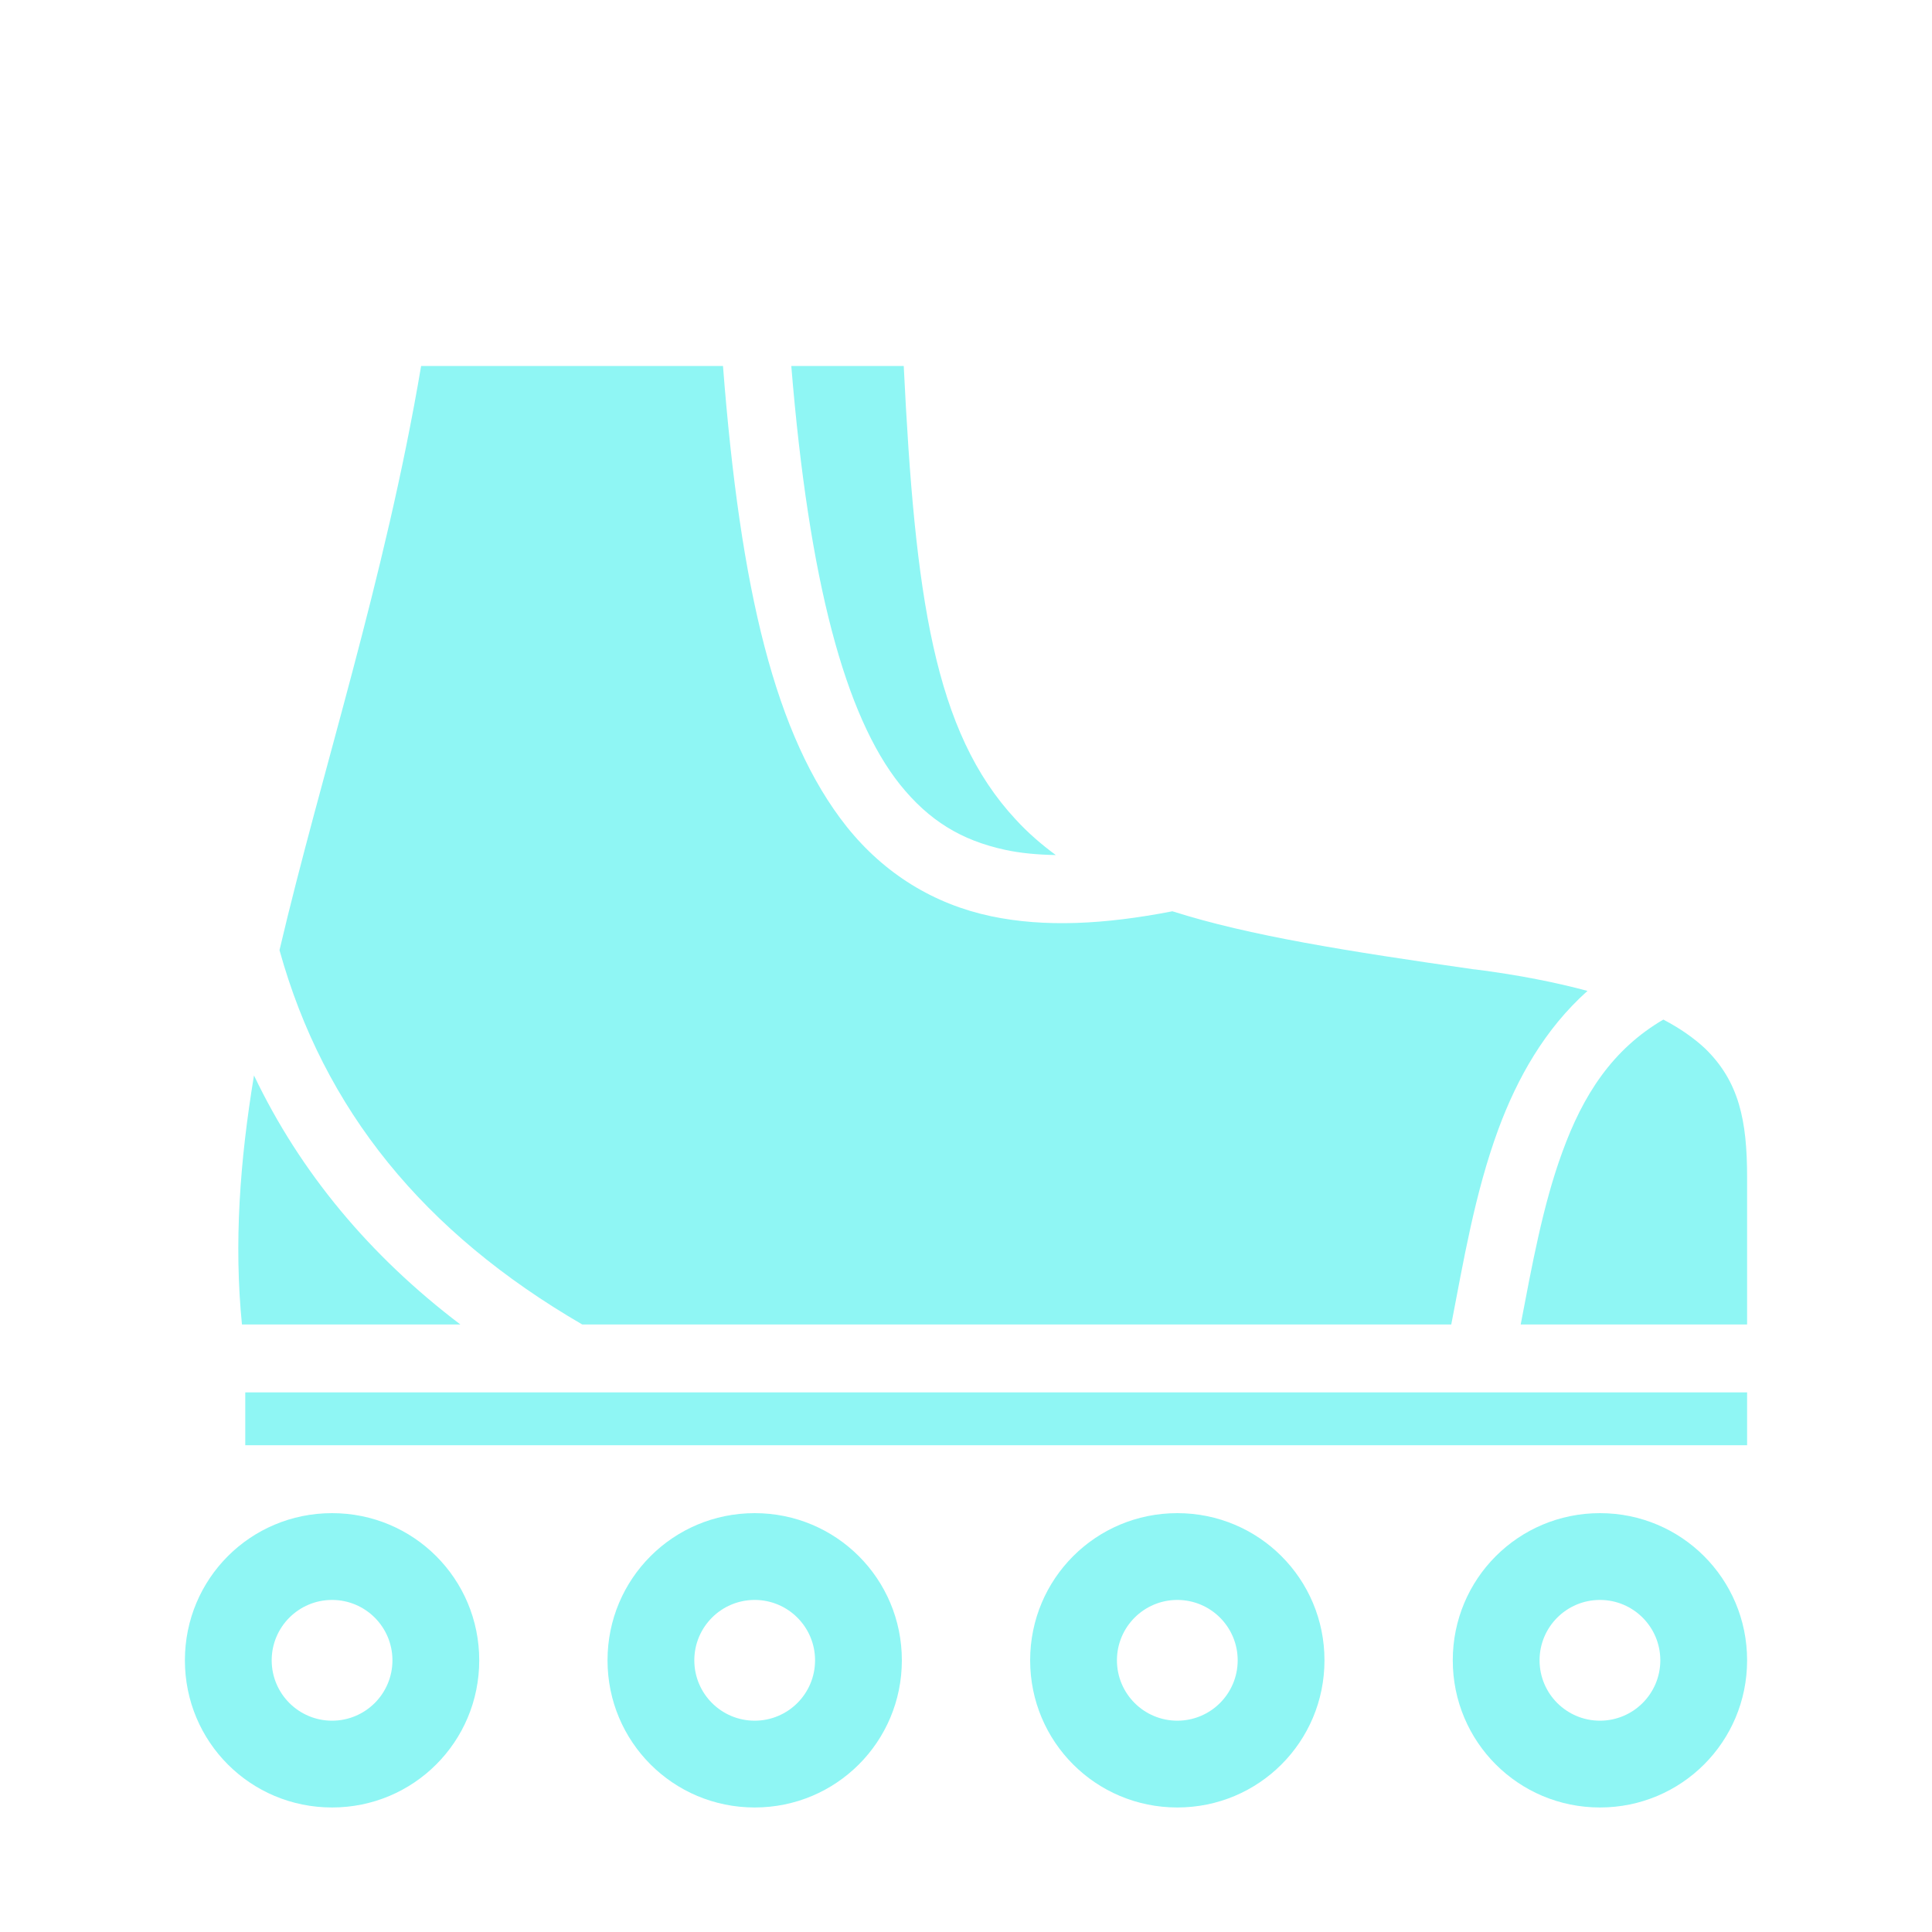
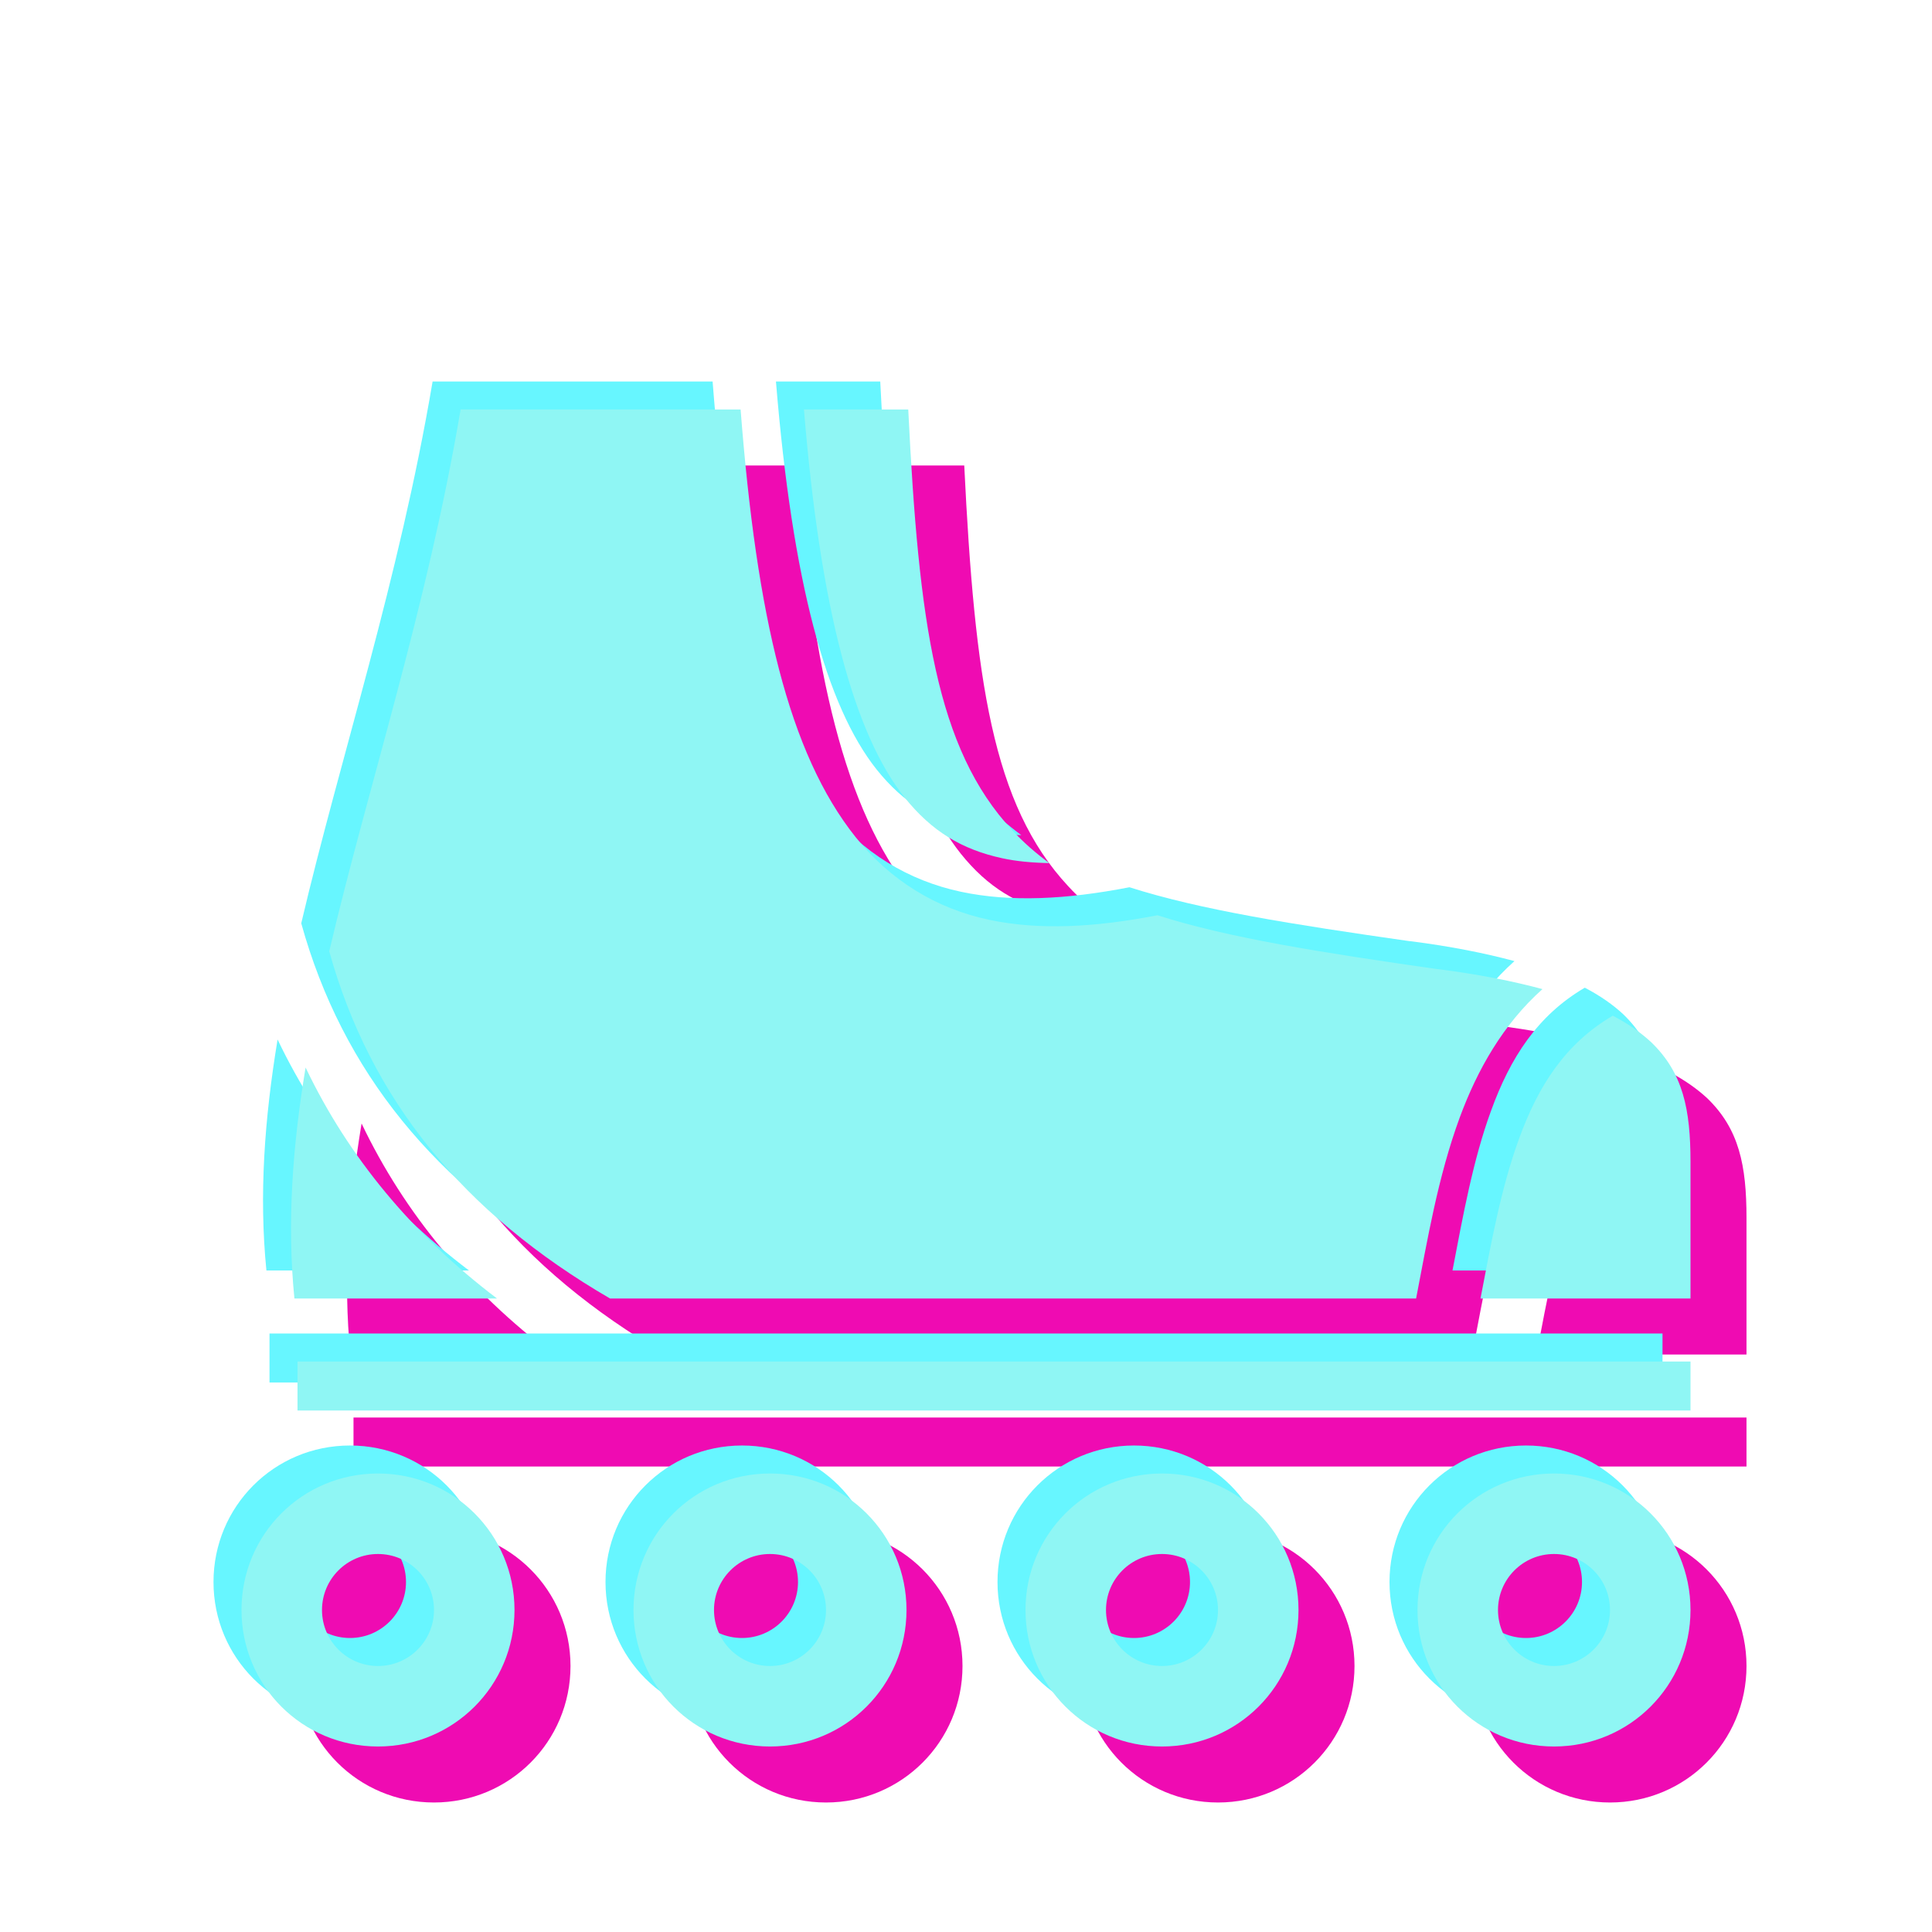
- <svg xmlns="http://www.w3.org/2000/svg" viewBox="0 0 512 512">
+ <svg xmlns="http://www.w3.org/2000/svg" viewBox="-20 -20 552 552">
+   <path fill="#ef0bb2" transform="translate(16 16)" d="M111.6 97c-9.6 56.8-26.44 107.6-37.53 154.8 11.74 42.3 38.23 74.8 80.23 99.2h230.3c3.2-16.5 6.2-34.7 12.5-51.8 5-13.5 12.3-26.5 23.6-36.6-8.2-2.2-18-4.2-29.8-5.7h-.2c-33.5-4.8-59.6-8.9-80-15.4-18 3.5-33.9 4.3-48.1 1.3-15.1-3.2-28.2-11.2-38.2-23.7-19-23.9-28.2-62.8-32.8-122.1zm98.1 0c4.7 57.2 14.3 92.7 28.8 110.9 7.7 9.6 16.3 14.8 27.8 17.3 4.1.9 8.6 1.3 13.5 1.4-3.8-2.8-7.4-5.9-10.6-9.4-21.7-23.3-26.7-59.1-29.7-120.2zm231.1 173.2c-13.5 7.9-21.3 20-26.8 35.2-5.1 13.9-8 29.9-11 45.6h60v-39c0-15-2.1-25.4-11.2-34.2-2.8-2.6-6.4-5.2-11-7.6zM67.31 285c-3.74 22.6-5.34 44.5-3.19 66H122c-24-18.2-42.43-40.3-54.69-66zM65 369v14h398v-14zm23 32c-21.65 0-39 17.4-39 39s17.35 39 39 39c21.6 0 39-17.4 39-39s-17.4-39-39-39zm112 0c-21.6 0-39 17.4-39 39s17.4 39 39 39 39-17.4 39-39-17.4-39-39-39zm112 0c-21.6 0-39 17.4-39 39s17.4 39 39 39 39-17.4 39-39-17.4-39-39-39zm112 0c-21.6 0-39 17.4-39 39s17.4 39 39 39 39-17.4 39-39-17.4-39-39-39zM88 424a16 16 0 0 1 16 16 16 16 0 0 1-16 16 16 16 0 0 1-16-16 16 16 0 0 1 16-16zm112 0a16 16 0 0 1 16 16 16 16 0 0 1-16 16 16 16 0 0 1-16-16 16 16 0 0 1 16-16zm112 0a16 16 0 0 1 16 16 16 16 0 0 1-16 16 16 16 0 0 1-16-16 16 16 0 0 1 16-16zm112 0a16 16 0 0 1 16 16 16 16 0 0 1-16 16 16 16 0 0 1-16-16 16 16 0 0 1 16-16z" />
+   <path fill="#67f6ff" transform="translate(-8 -8)" d="M111.6 97c-9.6 56.8-26.44 107.6-37.53 154.8 11.74 42.3 38.23 74.8 80.23 99.2h230.3c3.2-16.5 6.2-34.7 12.5-51.8 5-13.5 12.3-26.5 23.6-36.6-8.2-2.2-18-4.2-29.8-5.7h-.2c-33.5-4.8-59.6-8.9-80-15.4-18 3.5-33.9 4.3-48.1 1.3-15.1-3.2-28.2-11.2-38.2-23.7-19-23.9-28.2-62.8-32.8-122.1zm98.1 0c4.7 57.2 14.3 92.7 28.8 110.9 7.7 9.6 16.3 14.8 27.8 17.3 4.1.9 8.6 1.3 13.5 1.4-3.8-2.8-7.4-5.9-10.6-9.4-21.7-23.3-26.7-59.1-29.7-120.2zm231.1 173.2c-13.5 7.9-21.3 20-26.8 35.2-5.1 13.9-8 29.9-11 45.6h60v-39c0-15-2.1-25.4-11.2-34.2-2.8-2.6-6.4-5.2-11-7.6zM67.31 285c-3.74 22.6-5.34 44.5-3.19 66H122c-24-18.2-42.43-40.3-54.69-66zM65 369v14h398v-14zm23 32c-21.65 0-39 17.4-39 39s17.35 39 39 39c21.6 0 39-17.4 39-39s-17.4-39-39-39zm112 0c-21.6 0-39 17.4-39 39s17.4 39 39 39 39-17.4 39-39-17.4-39-39-39zm112 0c-21.6 0-39 17.4-39 39s17.4 39 39 39 39-17.4 39-39-17.4-39-39-39zm112 0c-21.6 0-39 17.4-39 39s17.4 39 39 39 39-17.4 39-39-17.4-39-39-39zM88 424a16 16 0 0 1 16 16 16 16 0 0 1-16 16 16 16 0 0 1-16-16 16 16 0 0 1 16-16zm112 0a16 16 0 0 1 16 16 16 16 0 0 1-16 16 16 16 0 0 1-16-16 16 16 0 0 1 16-16zm112 0a16 16 0 0 1 16 16 16 16 0 0 1-16 16 16 16 0 0 1-16-16 16 16 0 0 1 16-16zm112 0a16 16 0 0 1 16 16 16 16 0 0 1-16 16 16 16 0 0 1-16-16 16 16 0 0 1 16-16z" />
  <path fill="#8ff6f4" d="M111.6 97c-9.6 56.8-26.44 107.6-37.53 154.8 11.74 42.3 38.23 74.8 80.23 99.2h230.3c3.2-16.5 6.2-34.7 12.5-51.8 5-13.5 12.3-26.5 23.6-36.6-8.2-2.2-18-4.2-29.8-5.7h-.2c-33.5-4.8-59.6-8.9-80-15.4-18 3.5-33.9 4.3-48.1 1.3-15.1-3.2-28.2-11.2-38.2-23.7-19-23.9-28.2-62.8-32.8-122.1zm98.1 0c4.7 57.2 14.3 92.7 28.8 110.9 7.7 9.6 16.3 14.8 27.8 17.3 4.1.9 8.6 1.3 13.5 1.4-3.8-2.8-7.4-5.9-10.6-9.4-21.7-23.3-26.7-59.1-29.7-120.2zm231.1 173.2c-13.5 7.9-21.3 20-26.8 35.2-5.1 13.9-8 29.9-11 45.6h60v-39c0-15-2.1-25.4-11.2-34.2-2.8-2.6-6.4-5.2-11-7.6zM67.31 285c-3.74 22.6-5.34 44.5-3.19 66H122c-24-18.2-42.43-40.3-54.69-66zM65 369v14h398v-14zm23 32c-21.65 0-39 17.4-39 39s17.35 39 39 39c21.6 0 39-17.4 39-39s-17.4-39-39-39zm112 0c-21.6 0-39 17.4-39 39s17.4 39 39 39 39-17.4 39-39-17.4-39-39-39zm112 0c-21.6 0-39 17.4-39 39s17.4 39 39 39 39-17.4 39-39-17.4-39-39-39zm112 0c-21.6 0-39 17.4-39 39s17.4 39 39 39 39-17.4 39-39-17.4-39-39-39zM88 424a16 16 0 0 1 16 16 16 16 0 0 1-16 16 16 16 0 0 1-16-16 16 16 0 0 1 16-16zm112 0a16 16 0 0 1 16 16 16 16 0 0 1-16 16 16 16 0 0 1-16-16 16 16 0 0 1 16-16zm112 0a16 16 0 0 1 16 16 16 16 0 0 1-16 16 16 16 0 0 1-16-16 16 16 0 0 1 16-16zm112 0a16 16 0 0 1 16 16 16 16 0 0 1-16 16 16 16 0 0 1-16-16 16 16 0 0 1 16-16z" />
</svg>
